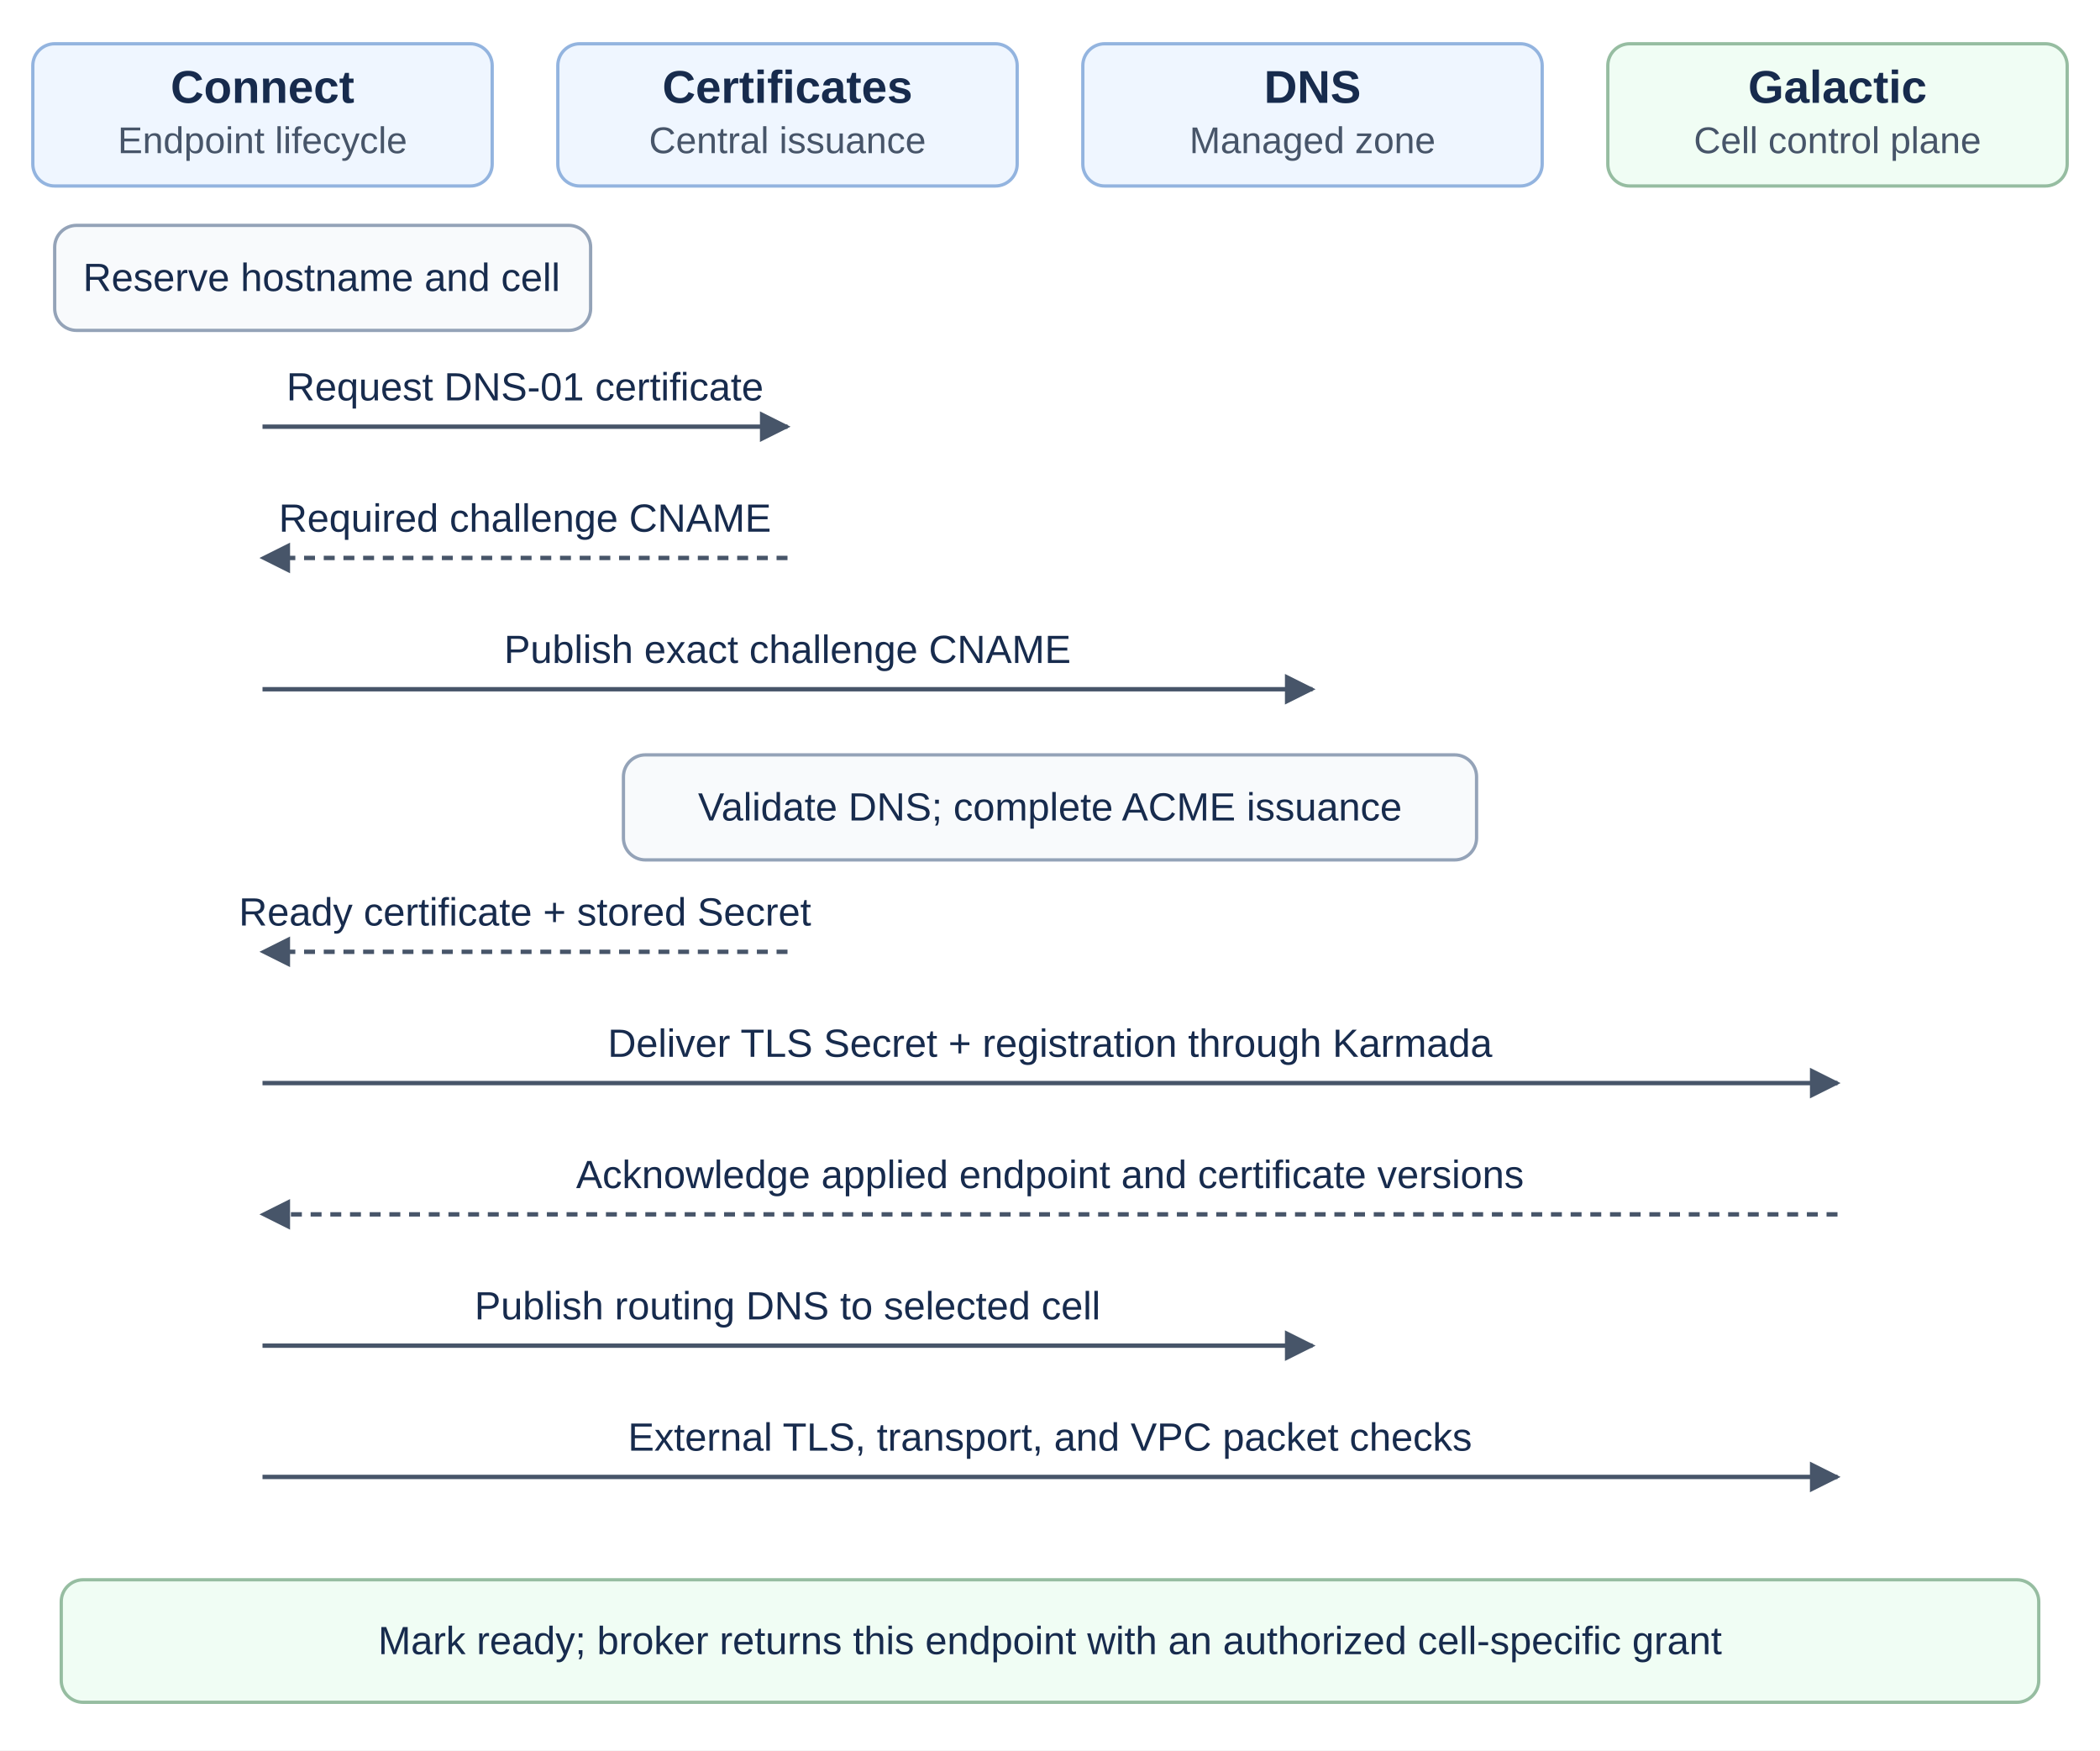
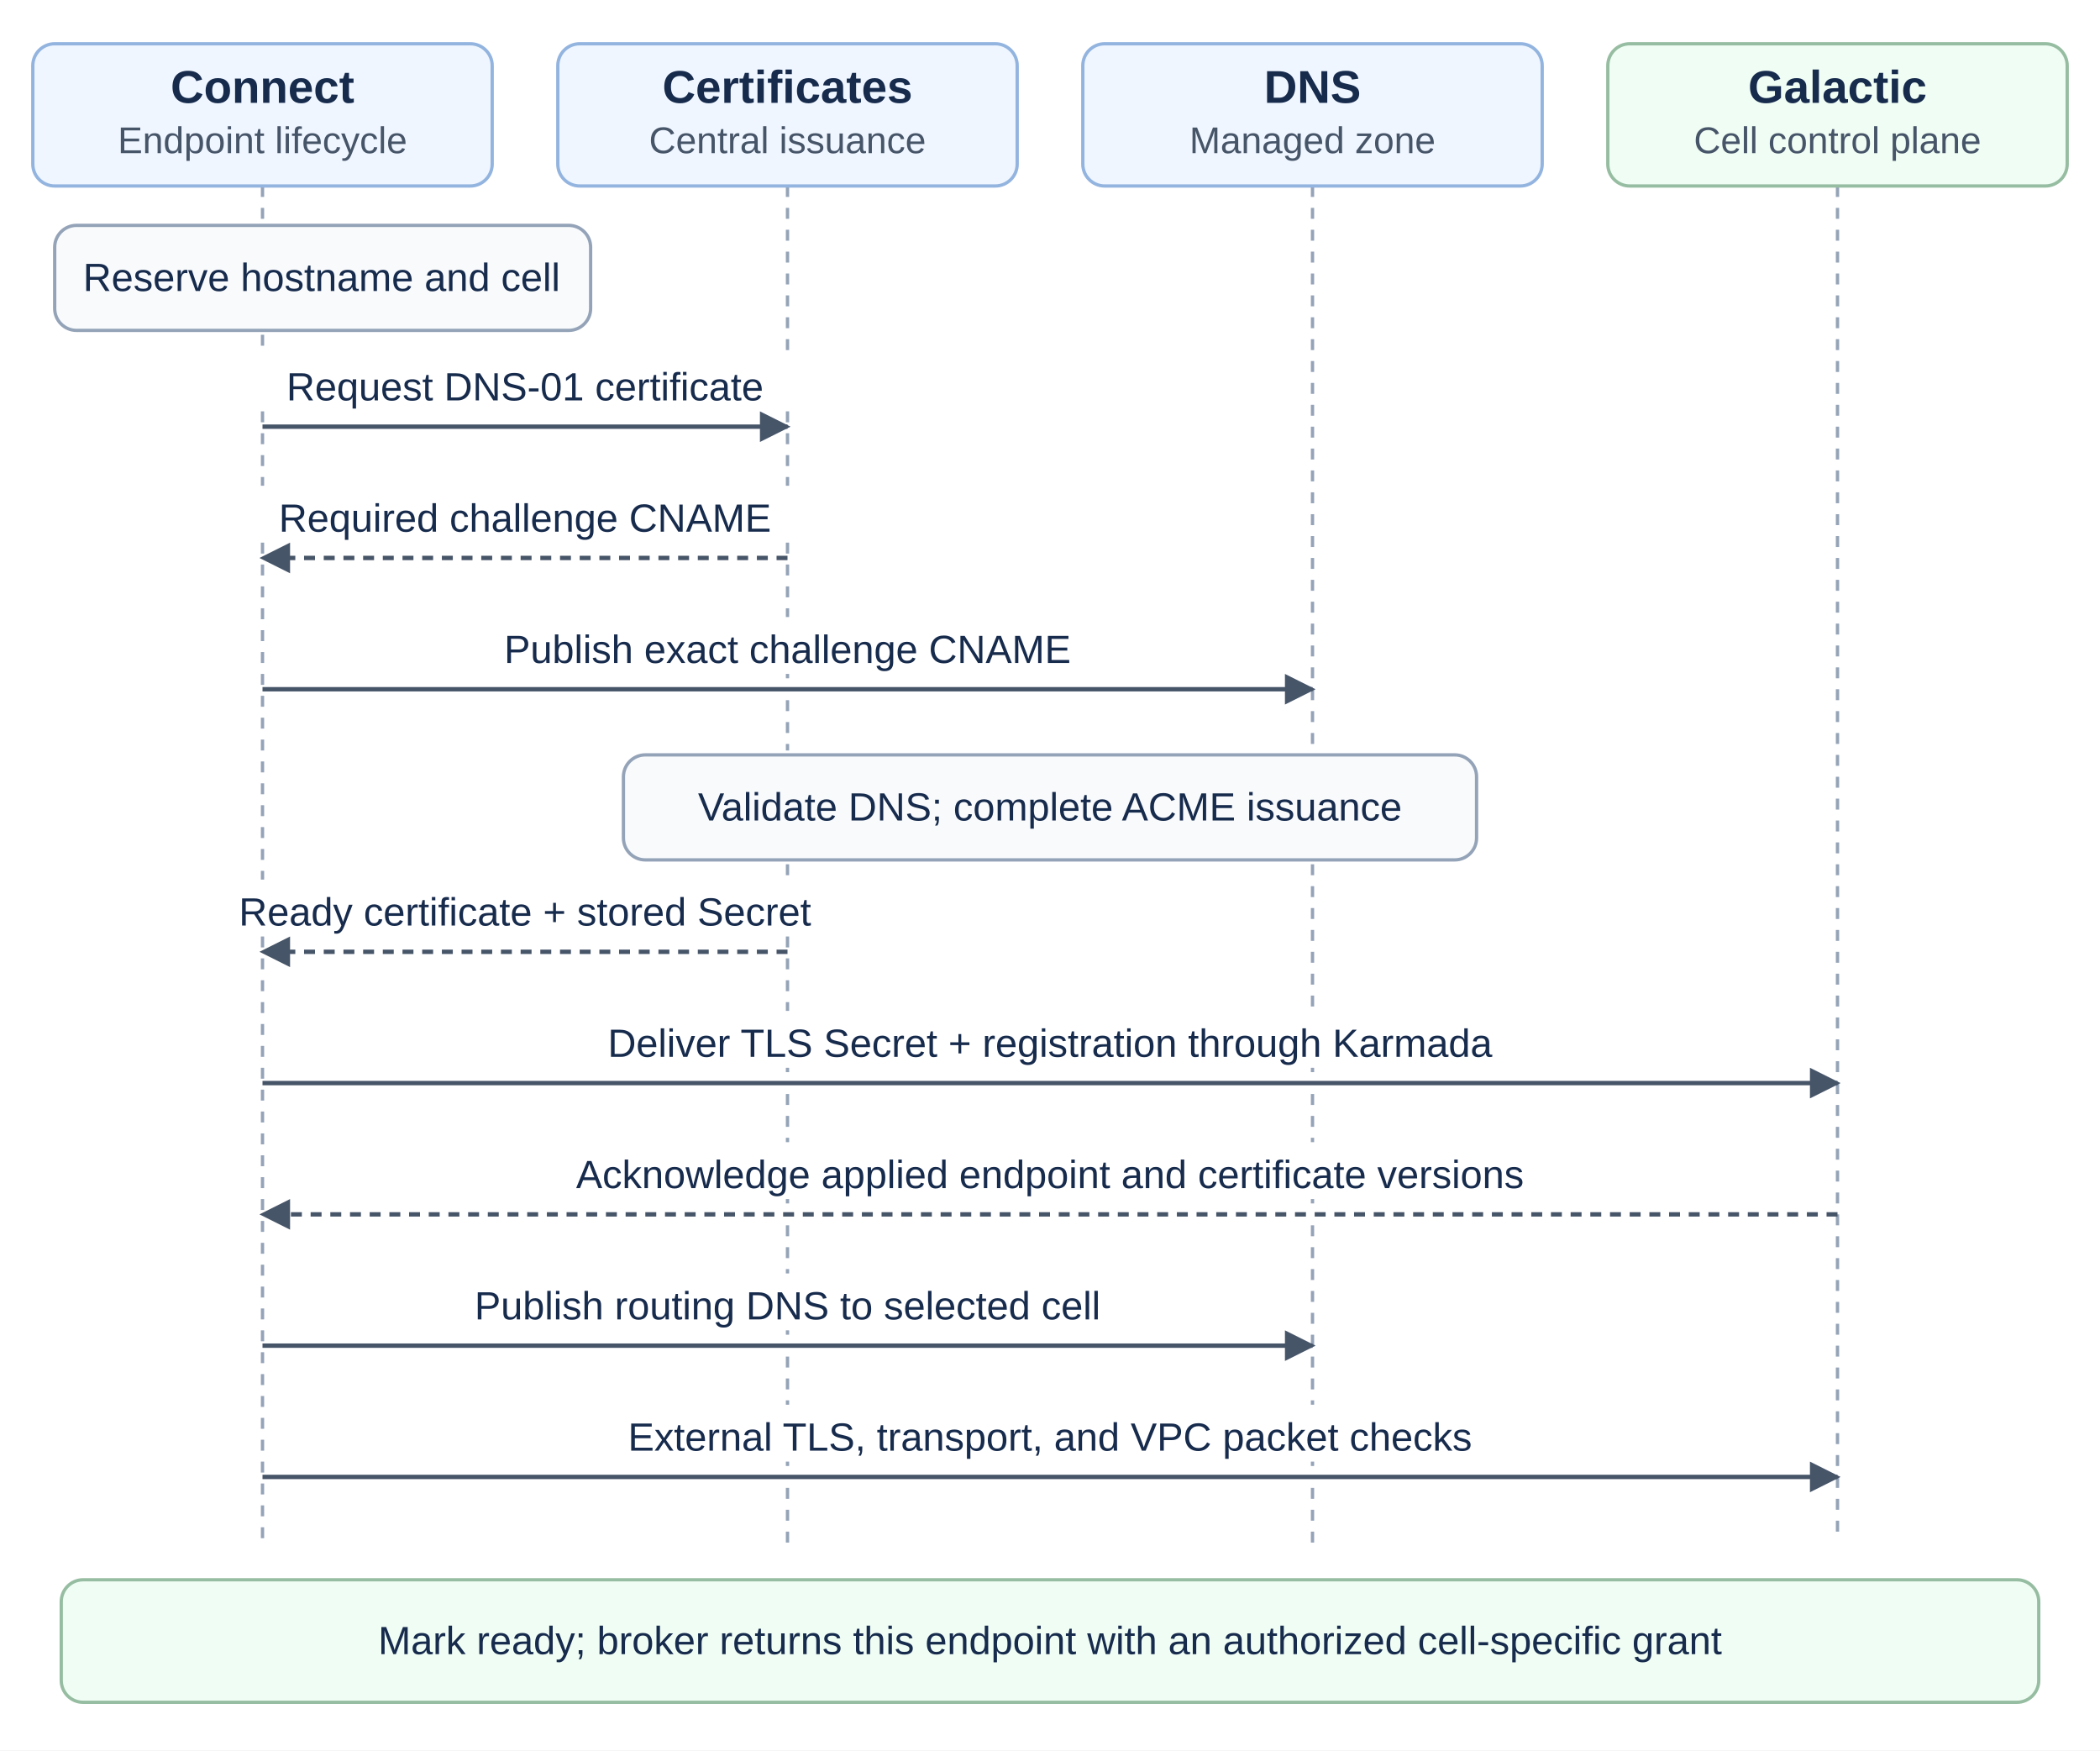
<svg xmlns="http://www.w3.org/2000/svg" width="960" height="800" viewBox="0 0 960 800" role="img" aria-labelledby="title description">
  <defs>
    <marker id="arrow" viewBox="0 0 10 10" refX="9" refY="5" markerWidth="7" markerHeight="7" orient="auto-start-reverse">
      <path d="M 0 0 L 10 5 L 0 10 z" fill="#475569" />
    </marker>
  </defs>
  <style>text { font-family: Arial, Helvetica, sans-serif; fill: #172b4d; } .heading { font-size: 21px; font-weight: 700; } .label { font-size: 18px; } .detail { font-size: 17px; fill: #475569; } .line { fill: none; stroke: #475569; stroke-width: 2; marker-end: url(#arrow); }</style>
  <rect width="960" height="800" fill="white" />
+   <g aria-label="System lifelines" fill="none" stroke="#94a3b8" stroke-width="1.5" stroke-dasharray="5 5">
+     <path d="M 120 85 L 120 101" />
+     <path d="M 120 153 L 120 162" />
+     <path d="M 120 188 L 120 222" />
+     <path d="M 120 248 L 120 402" />
+     <path d="M 120 428 L 120 705" />
+     <path d="M 360 85 L 360 162" />
+     <path d="M 360 188 L 360 222" />
+     <path d="M 360 248 L 360 282" />
+     <path d="M 360 308 L 360 310" />
+     <path d="M 360 320 L 360 343" />
+     <path d="M 360 395 L 360 402" />
+     <path d="M 360 428 L 360 462" />
+     <path d="M 360 488 L 360 490" />
+     <path d="M 360 500 L 360 522" />
+     <path d="M 360 548 L 360 550" />
+     <path d="M 360 560 L 360 582" />
+     <path d="M 360 608 L 360 610" />
+     <path d="M 360 620 L 360 642" />
+     <path d="M 360 668 L 360 670" />
+     <path d="M 360 680 L 360 705" />
+     <path d="M 600 85 L 600 343" />
+     <path d="M 600 395 L 600 462" />
+     <path d="M 600 488 L 600 490" />
+     <path d="M 600 500 L 600 522" />
+     <path d="M 600 548 L 600 550" />
+     <path d="M 600 560 L 600 642" />
+     <path d="M 600 668 L 600 670" />
+     <path d="M 600 680 L 600 705" />
+     <path d="M 840 85 L 840 705" />
+   </g>
  <rect x="15" y="20" width="210" height="65" rx="10" fill="#eff6ff" stroke="#93b4df" stroke-width="1.5" />
  <text x="120" y="47" class="heading" text-anchor="middle">Connect</text>
  <text x="120" y="70" class="detail" text-anchor="middle">Endpoint lifecycle</text>
  <rect x="255" y="20" width="210" height="65" rx="10" fill="#eff6ff" stroke="#93b4df" stroke-width="1.5" />
  <text x="360" y="47" class="heading" text-anchor="middle">Certificates</text>
  <text x="360" y="70" class="detail" text-anchor="middle">Central issuance</text>
  <rect x="495" y="20" width="210" height="65" rx="10" fill="#eff6ff" stroke="#93b4df" stroke-width="1.5" />
  <text x="600" y="47" class="heading" text-anchor="middle">DNS</text>
  <text x="600" y="70" class="detail" text-anchor="middle">Managed zone</text>
  <rect x="735" y="20" width="210" height="65" rx="10" fill="#f0fdf4" stroke="#96bda1" stroke-width="1.5" />
  <text x="840" y="47" class="heading" text-anchor="middle">Galactic</text>
  <text x="840" y="70" class="detail" text-anchor="middle">Cell control plane</text>
  <rect x="25" y="103" width="245" height="48" rx="10" fill="#f8fafc" stroke="#94a3b8" stroke-width="1.5" />
  <text x="147" y="133" class="label" text-anchor="middle">Reserve hostname and cell</text>
  <text x="240.0" y="183" class="label" text-anchor="middle">Request DNS-01 certificate</text>
  <path d="M 120 195 L 360 195" class="line" />
  <text x="240.0" y="243" class="label" text-anchor="middle">Required challenge CNAME</text>
  <path d="M 360 255 L 120 255" class="line" stroke-dasharray="5 4" />
  <text x="360.0" y="303" class="label" text-anchor="middle">Publish exact challenge CNAME</text>
  <path d="M 120 315 L 600 315" class="line" />
  <rect x="285" y="345" width="390" height="48" rx="10" fill="#f8fafc" stroke="#94a3b8" stroke-width="1.5" />
  <text x="480" y="375" class="label" text-anchor="middle">Validate DNS; complete ACME issuance</text>
  <text x="240.0" y="423" class="label" text-anchor="middle">Ready certificate + stored Secret</text>
  <path d="M 360 435 L 120 435" class="line" stroke-dasharray="5 4" />
  <text x="480.0" y="483" class="label" text-anchor="middle">Deliver TLS Secret + registration through Karmada</text>
  <path d="M 120 495 L 840 495" class="line" />
  <text x="480.0" y="543" class="label" text-anchor="middle">Acknowledge applied endpoint and certificate versions</text>
  <path d="M 840 555 L 120 555" class="line" stroke-dasharray="5 4" />
  <text x="360.0" y="603" class="label" text-anchor="middle">Publish routing DNS to selected cell</text>
  <path d="M 120 615 L 600 615" class="line" />
  <text x="480.0" y="663" class="label" text-anchor="middle">External TLS, transport, and VPC packet checks</text>
  <path d="M 120 675 L 840 675" class="line" />
  <rect x="28" y="722" width="904" height="56" rx="10" fill="#f0fdf4" stroke="#96bda1" stroke-width="1.5" />
  <text x="480" y="756" class="label" text-anchor="middle">Mark ready; broker returns this endpoint with an authorized cell-specific grant</text>
</svg>
